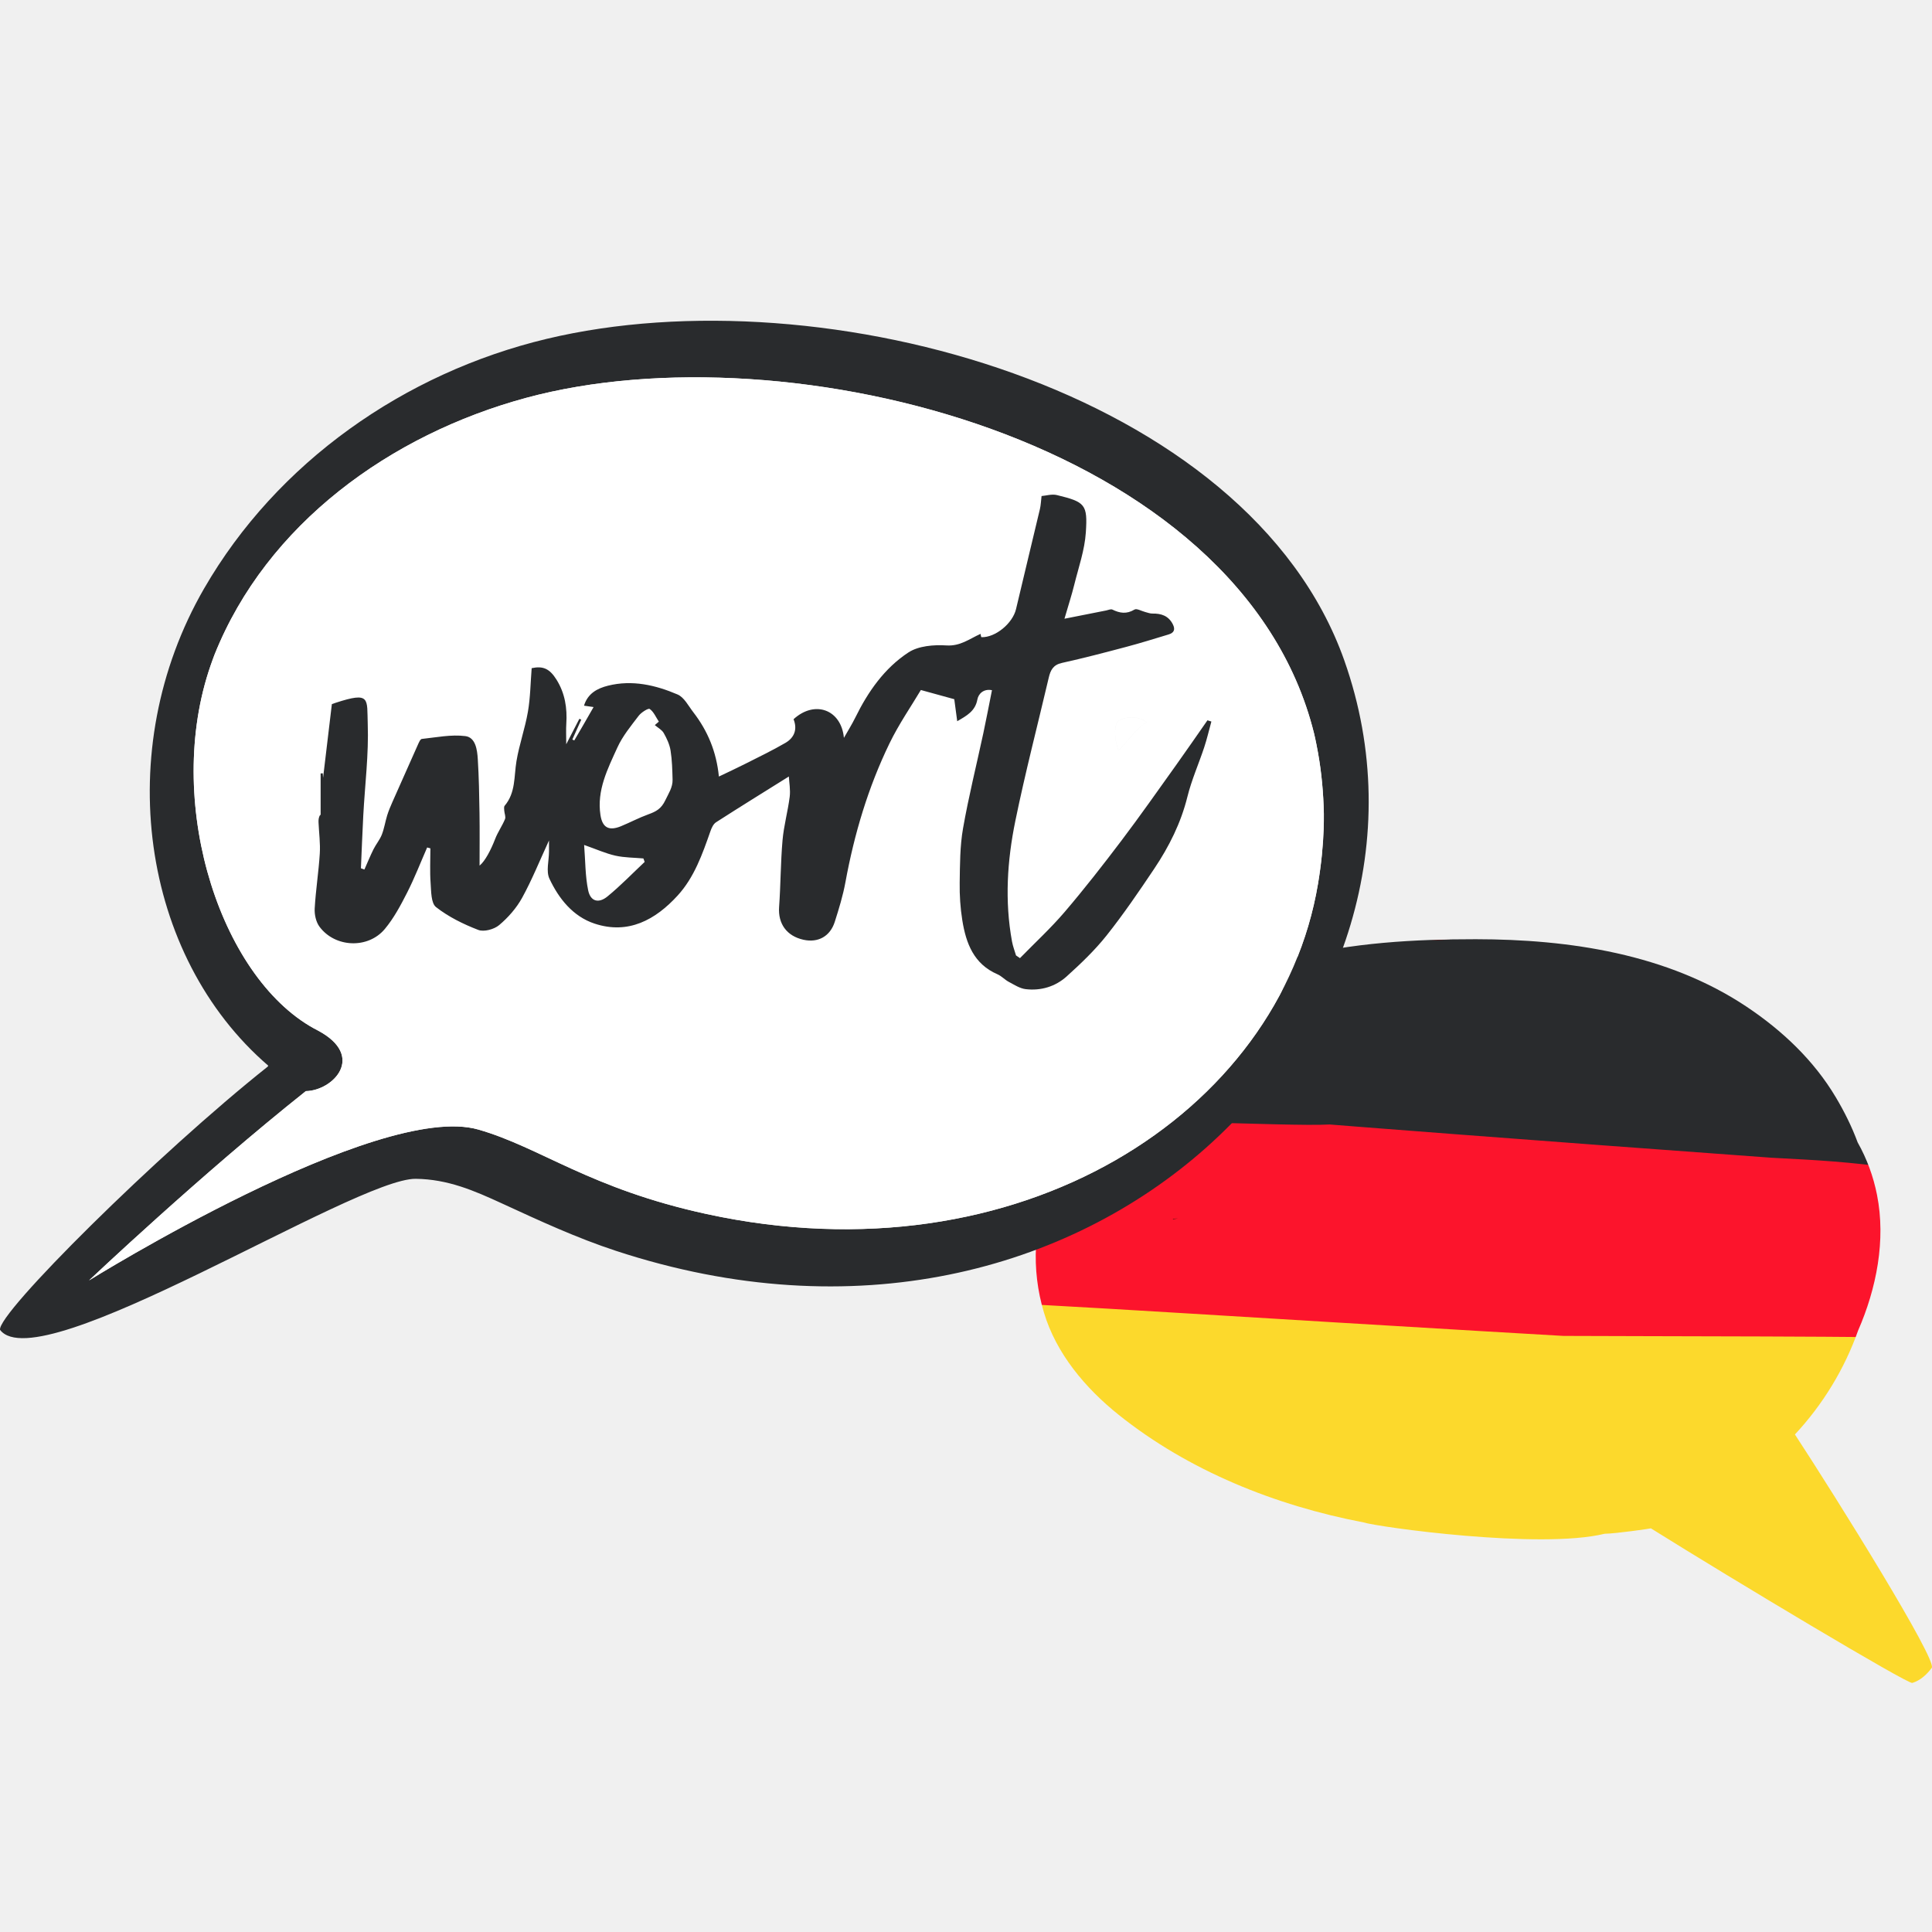
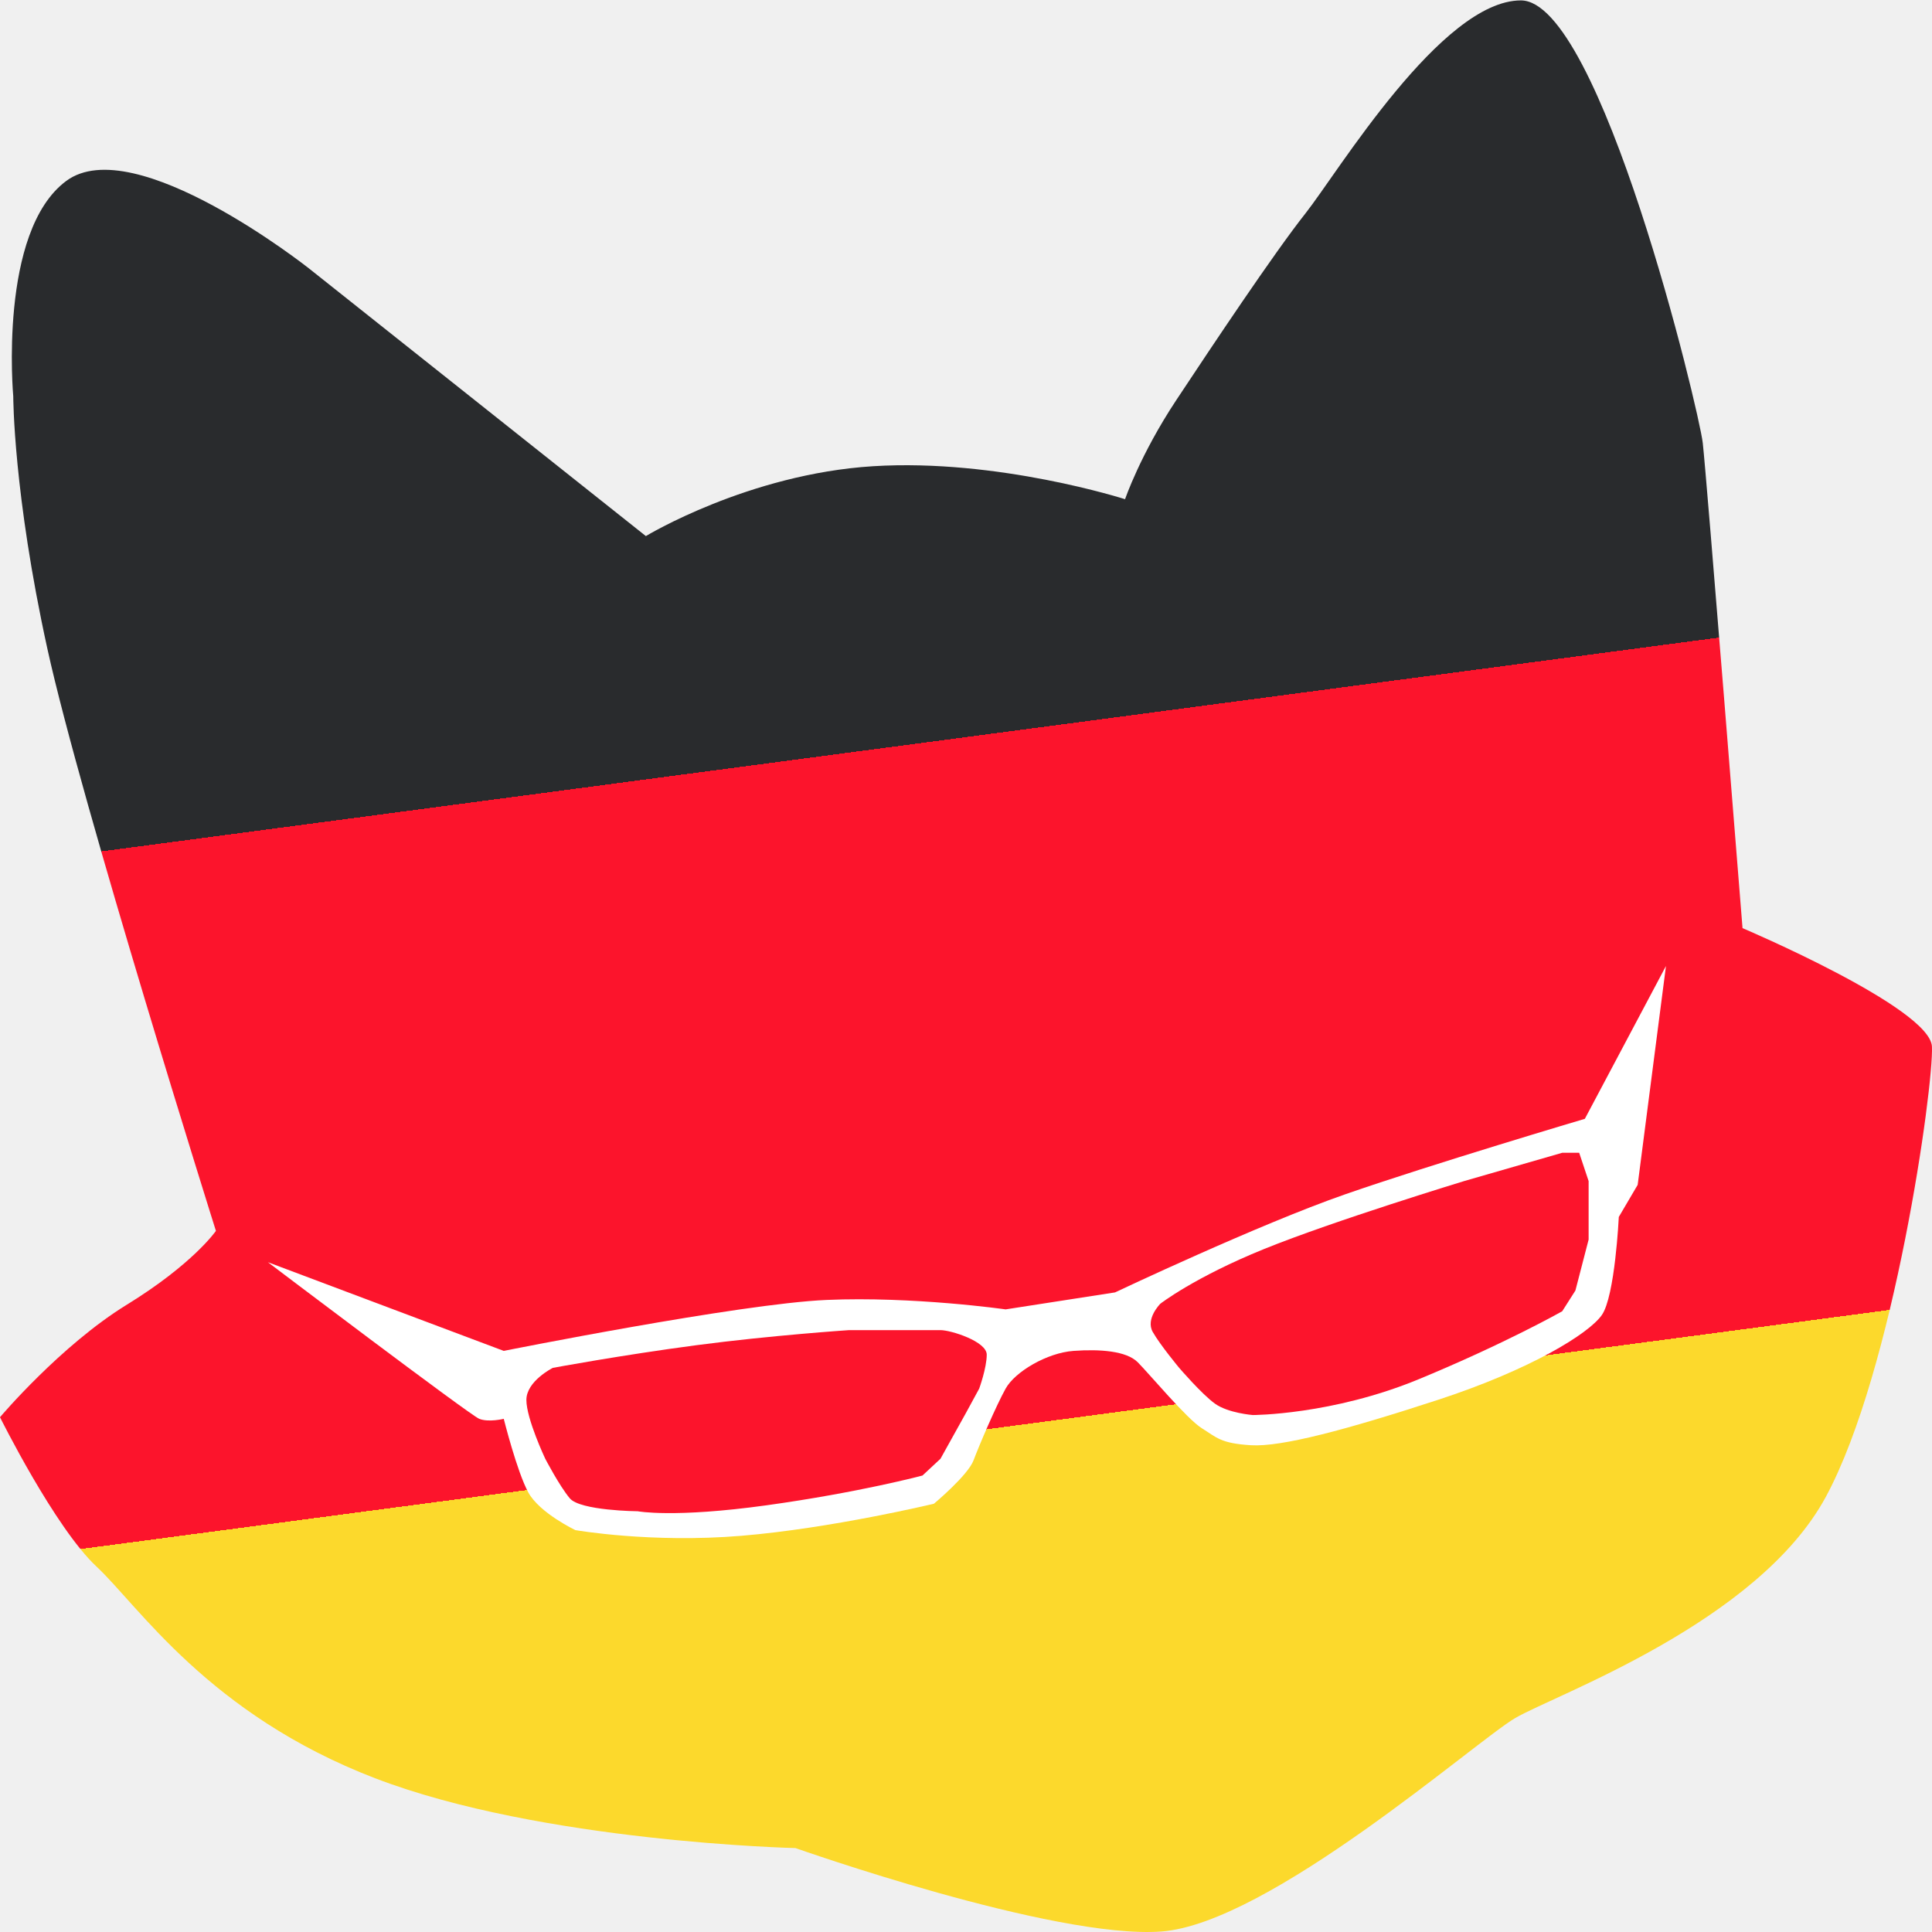
- <svg xmlns="http://www.w3.org/2000/svg" viewBox="0 0 192 192" fill="none">
-   <mask id="mask0_7042_64" style="mask-type:luminance" maskUnits="userSpaceOnUse" x="102" y="93" width="90" height="75">
-     <path d="M178.377 142.555C181.144 139.59 183.305 136.046 184.654 132.233C186.483 128.045 187.428 123.244 186.536 118.751C186.164 116.879 185.528 115.159 184.612 113.53C184.035 111.97 183.294 110.481 182.436 109.039C180.255 105.374 177.121 102.415 173.581 100.05C165.719 94.797 155.951 93.344 146.656 93.338C140.576 93.335 134.325 93.686 128.404 95.203C128.307 95.842 124.703 109.233 116.295 116.45C114.733 117.864 103.301 123.798 102.957 123.852C102.839 126.09 103.102 128.283 103.745 130.436C104.967 134.526 107.876 137.966 111.17 140.601C118.137 146.174 126.752 149.62 135.497 151.294C136.911 151.748 153.042 154 159.468 152.423C160.585 152.408 163.93 151.926 164.065 151.885C172.274 157.017 189.603 167.389 190.04 167.248C190.837 167.01 191.499 166.401 191.976 165.747C192.536 164.979 182.618 149.033 178.377 142.555V142.555Z" fill="white" />
-   </mask>
-   <g mask="url(#mask0_7042_64)">
-     <path d="M177.603 142.557C180.371 139.592 182.531 136.048 183.88 132.235C185.71 128.047 186.655 123.246 185.762 118.753C185.391 116.881 184.755 115.161 183.838 113.532C183.262 111.972 182.52 110.483 181.662 109.041C179.482 105.376 176.348 102.417 172.807 100.052C164.945 94.799 155.177 93.346 145.883 93.34C139.803 93.336 133.551 93.688 127.631 95.205C127.533 95.844 123.929 109.235 115.522 116.452C113.959 117.866 102.528 123.8 102.184 123.854C102.065 126.092 102.329 128.285 102.972 130.438C104.193 134.528 107.102 137.968 110.396 140.603C117.363 146.176 125.979 149.622 134.723 151.296C136.137 151.75 152.268 154.002 158.694 152.425C159.811 152.41 163.156 151.928 163.292 151.887C171.501 157.019 188.83 167.391 189.267 167.25C190.064 167.012 190.726 166.403 191.203 165.749C191.763 164.981 181.845 149.035 177.603 142.557V142.557Z" fill="#7C1513" />
-     <path d="M188.666 115.872C188.571 115.24 186.061 111.641 185.558 111.244C185.435 109.487 182.977 108.473 182.284 106.823C181.37 104.645 178.56 103.215 176.825 101.625C175.164 100.101 173.092 98.984 171.003 98.156C168.702 97.243 169.762 92.831 167.325 92.427C164.632 91.981 163.405 90.492 160.694 90.147C159.907 89.428 154.058 91.126 153.132 91.707C149.558 91.231 145.497 93.838 141.923 93.362C140.813 93.215 128.334 93.641 127.958 94.689C127.239 96.689 118.128 112.958 118.013 114.022C117.893 115.122 128.245 113.115 129.322 113.487C130.85 114.015 151.179 115.635 159.619 115.971C166.641 116.928 173.818 117.25 180.895 116.845C182.283 116.766 188.857 117.143 188.666 115.873L188.666 115.872Z" fill="#292B2D" />
-     <path d="M192.604 128.421C193.255 127.272 192.793 119.125 192.596 118.138C192.945 115.626 178.034 115.199 176.021 115.053C151.497 113.273 132.087 111.753 132.156 111.749C127.794 111.991 109.926 110.909 105.677 111.749C93.507 114.156 99.503 115.072 99.244 119.064C98.706 127.374 99.045 127.665 99.244 128.318C98.579 129.874 103.899 130.523 105.547 130.711C126.142 133.063 179.628 134.217 196.429 133.751C198.369 133.698 192.384 129.756 192.604 128.42V128.421ZM116.57 121.197C116.57 121.171 116.569 121.146 116.567 121.12C116.732 121.108 116.896 121.096 117.061 121.083C116.897 121.121 116.734 121.159 116.57 121.198V121.197Z" fill="#FC142C" />
-     <path d="M195.184 133.039C187.812 132.771 162.744 132.806 155.369 132.761C152.707 132.603 150.045 132.455 147.385 132.296C142.45 132.001 137.516 131.705 132.581 131.411C123.6 130.874 111.796 130.129 102.812 129.641C101.432 129.566 93.243 138.593 106.515 140.592C108.084 141.912 109.793 143.073 111.586 144.092C115.54 146.339 121.637 150.709 126.084 151.755C128.414 152.302 189.575 170.332 193.941 168.722C195.946 167.982 196.486 133.087 195.184 133.04V133.039Z" fill="#FCD92C" />
+ <svg xmlns="http://www.w3.org/2000/svg" width="512" height="512" viewBox="0 0 512 512" fill="none">
+   <g clip-path="url(#clip0_7070_40)">
+     <path d="M401.555 455.299C391.014 461.471 336.302 509.819 307.692 511.876C279.081 513.933 210.816 489.759 210.816 489.759C210.816 489.759 143.556 488.216 99.385 471.244C55.214 454.271 36.642 425.467 25.599 415.18C14.556 404.893 0 375.577 0 375.577C0 375.577 16.062 356.547 33.63 345.745C51.198 334.943 57.222 326.2 57.222 326.2C57.222 326.2 21.584 213.046 12.549 171.898C3.514 130.75 3.514 105.034 3.514 105.034C3.514 105.034 -0.502 61.315 17.568 47.942C35.638 34.569 81.817 71.088 81.817 71.088L171.163 142.067C171.163 142.067 198.268 125.609 231.396 123.551C264.525 121.493 298.155 132.294 298.155 132.294C298.155 132.294 302.17 120.465 311.707 106.064C321.244 91.662 337.467 67.301 346 56.5C354.533 45.7 382 0.109 403.061 0.109C424.122 0.11 450.244 108.634 451.248 117.378C452.252 126.122 461.788 245.963 461.788 245.963C461.788 245.963 511.481 267.051 511.983 277.338C512.485 287.626 501.944 363.232 483.874 396.664C465.804 430.096 412.096 449.126 401.555 455.299Z" fill="url(#paint0_linear_7070_40)" />
+     <path d="M133.5 358L71 334.5C71 334.5 124.5 375 127 376C129.5 377 133.5 376 133.5 376C133.5 376 137 390 140 395.5C143 401 152.5 405.5 152.5 405.5C152.5 405.5 172.5 409 196.5 407C220.5 405 247.5 398.5 247.5 398.5C247.5 398.5 256.5 391 258 387C259.5 383 264 372.5 266.5 368C269 363.5 277.5 358.5 284.5 358C291.5 357.5 298.5 358 301.5 361C304.5 364 314.5 376 318.5 378.5C322.5 381 323.5 382.5 331.5 383C339.5 383.5 356.5 379 381 371C405.5 363 421 353.5 424.5 348.5C428 343.5 429 322.5 429 322.5L434 314L441.5 256L420 296.5C420 296.5 379.5 308.5 356.5 316.5C333.5 324.5 295.5 342.5 295.5 342.5L266.5 347C266.5 347 242 343.5 219 344.5C196 345.5 133.5 358 133.5 358Z" fill="white" />
+     <path d="M312.5 362.5C312.5 362.5 318.503 369.5 322.001 372C325.5 374.5 332.001 375 332.001 375C332.001 375 353.001 375 376.001 365.5C399.001 356 414.001 347.5 414.001 347.5L417.501 342L421.001 328.5V313L418.501 305.5H414.001L388.001 313C388.001 313 353.501 323.5 335.001 331C316.501 338.5 307.501 345.5 307.501 345.5C307.501 345.5 303.501 349.5 305.501 353C307.501 356.5 312.5 362.5 312.5 362.5Z" fill="#FC142C" />
+     <path d="M144.498 386.584C144.498 386.584 148.239 393.768 150.998 397.066C153.757 400.364 168.998 400.499 168.998 400.499C168.998 400.499 178.519 402.337 203.168 398.915C227.816 395.492 244.469 391.029 244.469 391.029L249.238 386.584L256.014 374.395L259.496 367.998C259.496 367.998 261.496 362.5 261.496 358.998C261.496 355.497 252 352.498 249.24 352.498C246.481 352.499 224.997 352.498 224.997 352.498C224.997 352.498 204.287 353.882 184.497 356.499C164.707 359.115 146.5 362.5 146.5 362.5C146.5 362.5 139.498 365.998 139.498 370.999C139.497 375.999 144.498 386.584 144.498 386.584Z" fill="#FC142C" />
  </g>
-   <path d="M133.598 65.644C146.064 100.917 108.645 139.899 61.217 124.309C57.307 123.025 53.626 121.319 49.897 119.602C47.097 118.313 44.504 117.189 41.321 117.149C35.262 117.072 3.894 137.251 0.006 132.163C-0.348 130.584 15.73 114.634 26.607 105.998C26.624 105.967 26.641 105.936 26.66 105.906C14.005 95.013 11.034 74.522 20.272 58.507C27.525 45.934 40.2 37.056 54.328 33.676C81.88 27.085 124.101 38.772 133.599 65.644H133.598ZM131.545 82.368C131.559 81.926 131.574 81.309 131.565 80.856C131.523 78.839 131.342 76.783 130.978 74.773C130.752 73.523 130.582 72.849 130.582 72.849C123.323 43.694 78.315 32.503 52.31 39.533C38.772 43.193 26.515 52.098 21.331 65.038C21.325 65.053 21.32 65.066 21.314 65.079C21.247 65.255 21.181 65.433 21.117 65.611C20.983 65.984 20.852 66.358 20.731 66.736C16.37 80.289 22.102 97.597 31.624 102.425C36.373 104.972 33.117 108.378 30.396 108.435C20.069 116.634 8.845 127.25 8.845 127.25C8.845 127.25 37.551 109.386 47.541 112.253C53.745 114.033 58.586 118.118 70.233 120.649C101.313 127.401 127.169 110.608 130.985 87.824C131.318 85.832 131.491 83.999 131.546 82.367L131.545 82.368Z" fill="#292B2D" />
-   <path d="M131.561 80.856C131.57 81.31 131.555 81.926 131.541 82.369C131.486 84.001 131.313 85.834 130.98 87.826C127.164 110.609 101.308 127.403 70.228 120.651C58.581 118.119 53.74 114.035 47.536 112.254C37.546 109.388 8.84 127.251 8.84 127.251C8.84 127.251 20.064 116.635 30.392 108.436C33.112 108.38 36.368 104.974 31.619 102.427C22.098 97.6 16.365 80.29 20.726 66.737C20.847 66.36 20.978 65.985 21.112 65.612C21.176 65.434 21.243 65.256 21.309 65.08C21.314 65.067 21.32 65.054 21.326 65.039C26.51 52.099 38.767 43.194 52.305 39.534C78.311 32.504 123.317 43.695 130.577 72.85C130.577 72.85 130.748 73.525 130.973 74.774C131.336 76.785 131.517 78.841 131.56 80.857L131.561 80.856ZM113.943 71.799C113.223 71.066 111.531 71.193 111.02 71.77C110.682 72.379 110.821 73.574 111.039 74.22C111.076 74.334 111.119 74.445 111.162 74.554C111.505 74.35 113.092 72.156 113.943 71.799Z" fill="white" />
-   <path d="M111.02 71.774C111.53 71.197 113.223 71.07 113.943 71.804C113.092 72.16 111.505 74.354 111.161 74.559C111.119 74.449 111.076 74.338 111.038 74.224C110.82 73.578 110.682 72.384 111.02 71.774Z" fill="white" />
-   <path d="M101.365 95.216C102.854 93.69 104.433 92.237 105.813 90.619C107.774 88.322 109.634 85.936 111.456 83.528C113.314 81.072 115.082 78.547 116.874 76.042C117.929 74.567 118.955 73.07 119.995 71.584C120.125 71.624 120.255 71.664 120.385 71.705C120.15 72.559 119.952 73.424 119.674 74.264C119.131 75.907 118.418 77.505 118.004 79.177C117.358 81.79 116.179 84.135 114.701 86.34C113.193 88.591 111.663 90.837 109.979 92.957C108.805 94.434 107.416 95.761 106.009 97.031C104.89 98.041 103.452 98.481 101.93 98.3C101.346 98.231 100.787 97.86 100.245 97.573C99.852 97.365 99.538 97.001 99.135 96.827C96.76 95.802 95.999 93.731 95.633 91.456C95.435 90.229 95.355 88.968 95.373 87.725C95.4 85.923 95.396 84.095 95.704 82.33C96.261 79.151 97.048 76.01 97.725 72.851C98.023 71.458 98.287 70.057 98.581 68.59C97.739 68.425 97.235 68.955 97.132 69.509C96.918 70.667 96.09 71.117 95.127 71.674C95.021 70.874 94.924 70.148 94.835 69.486C93.832 69.209 92.852 68.941 91.514 68.572C90.563 70.173 89.33 71.952 88.398 73.874C86.274 78.252 84.896 82.883 84.019 87.668C83.774 89.003 83.371 90.314 82.958 91.611C82.495 93.063 81.293 93.711 79.849 93.392C78.166 93.019 77.308 91.783 77.426 90.138C77.585 87.93 77.575 85.711 77.767 83.507C77.893 82.057 78.297 80.633 78.479 79.185C78.566 78.494 78.428 77.774 78.396 77.167C75.968 78.686 73.55 80.179 71.161 81.716C70.89 81.889 70.715 82.281 70.6 82.609C69.802 84.887 68.997 87.191 67.341 89.001C65.139 91.407 62.445 92.898 59.087 91.788C56.945 91.08 55.531 89.306 54.603 87.326C54.254 86.584 54.555 85.541 54.559 84.634C54.56 84.33 54.559 84.026 54.559 83.524C53.612 85.577 52.856 87.466 51.881 89.234C51.318 90.252 50.495 91.189 49.6 91.94C49.104 92.356 48.093 92.632 47.532 92.415C46.051 91.845 44.573 91.118 43.336 90.15C42.828 89.754 42.855 88.582 42.793 87.751C42.709 86.61 42.772 85.457 42.772 84.31C42.664 84.28 42.557 84.251 42.449 84.221C41.791 85.723 41.199 87.258 40.456 88.717C39.817 89.971 39.139 91.248 38.243 92.321C36.571 94.324 33.288 94.177 31.747 92.088C31.4 91.617 31.24 90.883 31.274 90.285C31.377 88.464 31.666 86.653 31.78 84.833C31.844 83.81 31.701 82.775 31.656 81.745C31.645 81.497 31.654 81.248 31.821 80.959C31.872 81.065 31.925 81.173 31.864 81.049V76.863C31.935 76.858 32.005 76.854 32.075 76.849C32.094 77.101 32.113 77.353 32.108 77.291C32.374 75.061 32.674 72.539 32.98 69.977C33.076 69.943 33.215 69.89 33.357 69.843C36.855 68.698 36.456 69.445 36.545 71.936C36.654 74.961 36.263 78.004 36.102 81.041C36.01 82.79 35.946 84.54 35.868 86.288C35.984 86.329 36.099 86.37 36.215 86.411C36.513 85.74 36.789 85.06 37.115 84.404C37.363 83.906 37.741 83.463 37.943 82.95C38.185 82.333 38.283 81.662 38.479 81.025C38.62 80.573 38.807 80.133 38.998 79.7C39.829 77.813 40.667 75.929 41.512 74.048C41.615 73.821 41.761 73.453 41.918 73.435C43.36 73.282 44.837 72.974 46.247 73.153C47.266 73.283 47.426 74.52 47.483 75.449C47.594 77.235 47.626 79.027 47.653 80.817C47.679 82.532 47.659 84.249 47.659 86.026C48.211 85.572 48.781 84.479 49.214 83.359C49.475 82.683 49.91 82.075 50.186 81.404C50.283 81.171 50.129 80.841 50.111 80.554C50.1 80.392 50.067 80.173 50.154 80.072C51.257 78.771 51.071 77.162 51.326 75.641C51.603 73.988 52.179 72.383 52.464 70.73C52.706 69.33 52.718 67.891 52.837 66.402C53.955 66.163 54.613 66.436 55.304 67.541C56.151 68.895 56.381 70.375 56.278 71.938C56.241 72.494 56.272 73.056 56.272 73.964C56.804 72.932 57.191 72.183 57.577 71.433C57.64 71.461 57.702 71.488 57.765 71.517C57.469 72.176 57.173 72.835 56.877 73.494C56.942 73.524 57.006 73.554 57.071 73.584C57.377 73.059 57.685 72.536 57.989 72.01C58.305 71.465 58.615 70.916 58.989 70.266C58.627 70.214 58.367 70.177 58.038 70.129C58.407 68.911 59.361 68.409 60.422 68.143C62.825 67.542 65.143 68.08 67.335 69.016C67.992 69.297 68.416 70.154 68.902 70.783C70.326 72.626 71.197 74.699 71.443 77.172C72.344 76.74 73.179 76.355 74 75.94C75.359 75.252 76.737 74.592 78.052 73.828C78.935 73.314 79.267 72.488 78.863 71.474C80.973 69.546 83.605 70.514 83.867 73.328C84.247 72.654 84.662 71.997 85.003 71.305C86.261 68.743 87.888 66.408 90.275 64.841C91.269 64.188 92.797 64.061 94.052 64.142C95.433 64.229 96.308 63.507 97.447 62.992C97.461 63.047 97.494 63.322 97.536 63.323C98.933 63.367 100.64 61.94 100.972 60.532C101.753 57.215 102.561 53.904 103.346 50.588C103.436 50.209 103.447 49.811 103.509 49.296C103.947 49.262 104.53 49.077 105.036 49.2C107.846 49.886 108.093 50.122 107.91 52.906C107.796 54.663 107.184 56.391 106.756 58.123C106.508 59.127 106.185 60.112 105.785 61.489C107.347 61.179 108.642 60.921 109.938 60.666C110.142 60.625 110.394 60.505 110.545 60.579C111.289 60.944 111.969 61.047 112.744 60.578C112.97 60.442 113.457 60.735 113.826 60.826C114.056 60.883 114.29 60.979 114.52 60.975C115.4 60.959 116.117 61.19 116.55 62.032C116.824 62.567 116.672 62.889 116.13 63.053C114.734 63.473 113.342 63.911 111.932 64.284C109.805 64.849 107.673 65.408 105.523 65.883C104.658 66.075 104.396 66.61 104.226 67.336C103.113 72.08 101.884 76.801 100.905 81.572C100.094 85.526 99.835 89.547 100.573 93.567C100.659 94.036 100.835 94.489 100.971 94.95C101.102 95.04 101.232 95.128 101.363 95.218L101.365 95.216ZM65.075 72.06C65.208 71.945 65.341 71.83 65.475 71.715C65.185 71.278 64.969 70.738 64.568 70.457C64.426 70.356 63.728 70.796 63.473 71.131C62.705 72.14 61.873 73.147 61.355 74.285C60.391 76.405 59.294 78.538 59.673 81.002C59.866 82.253 60.515 82.603 61.715 82.108C62.626 81.733 63.501 81.265 64.427 80.93C65.191 80.653 65.714 80.388 66.126 79.515C66.444 78.843 66.86 78.247 66.84 77.484C66.814 76.517 66.793 75.54 66.64 74.588C66.543 73.985 66.268 73.388 65.96 72.849C65.775 72.524 65.376 72.318 65.074 72.059L65.075 72.06ZM64.066 85.657C64.024 85.542 63.982 85.426 63.94 85.311C63.01 85.227 62.058 85.237 61.154 85.034C60.198 84.82 59.288 84.405 58.05 83.971C58.177 85.579 58.156 87.063 58.452 88.481C58.68 89.582 59.485 89.813 60.372 89.086C61.671 88.024 62.841 86.807 64.066 85.657Z" fill="#292B2D" />
+   <defs>
+     <linearGradient id="paint0_linear_7070_40" x1="256" y1="7.00148e-06" x2="328.5" y2="548.5" gradientUnits="userSpaceOnUse">
+       <stop stop-color="#292B2D" />
+       <stop offset="0.35" stop-color="#292B2D" />
+       <stop offset="0.35" stop-color="#FC142C" />
+       <stop offset="0.68" stop-color="#FC142C" />
+       <stop offset="0.68" stop-color="#FCD92C" />
+       <stop offset="1" stop-color="#FCD92C" />
+     </linearGradient>
+     <clipPath id="clip0_7070_40">
+       <rect width="512" height="512" fill="white" />
+     </clipPath>
+   </defs>
</svg>
